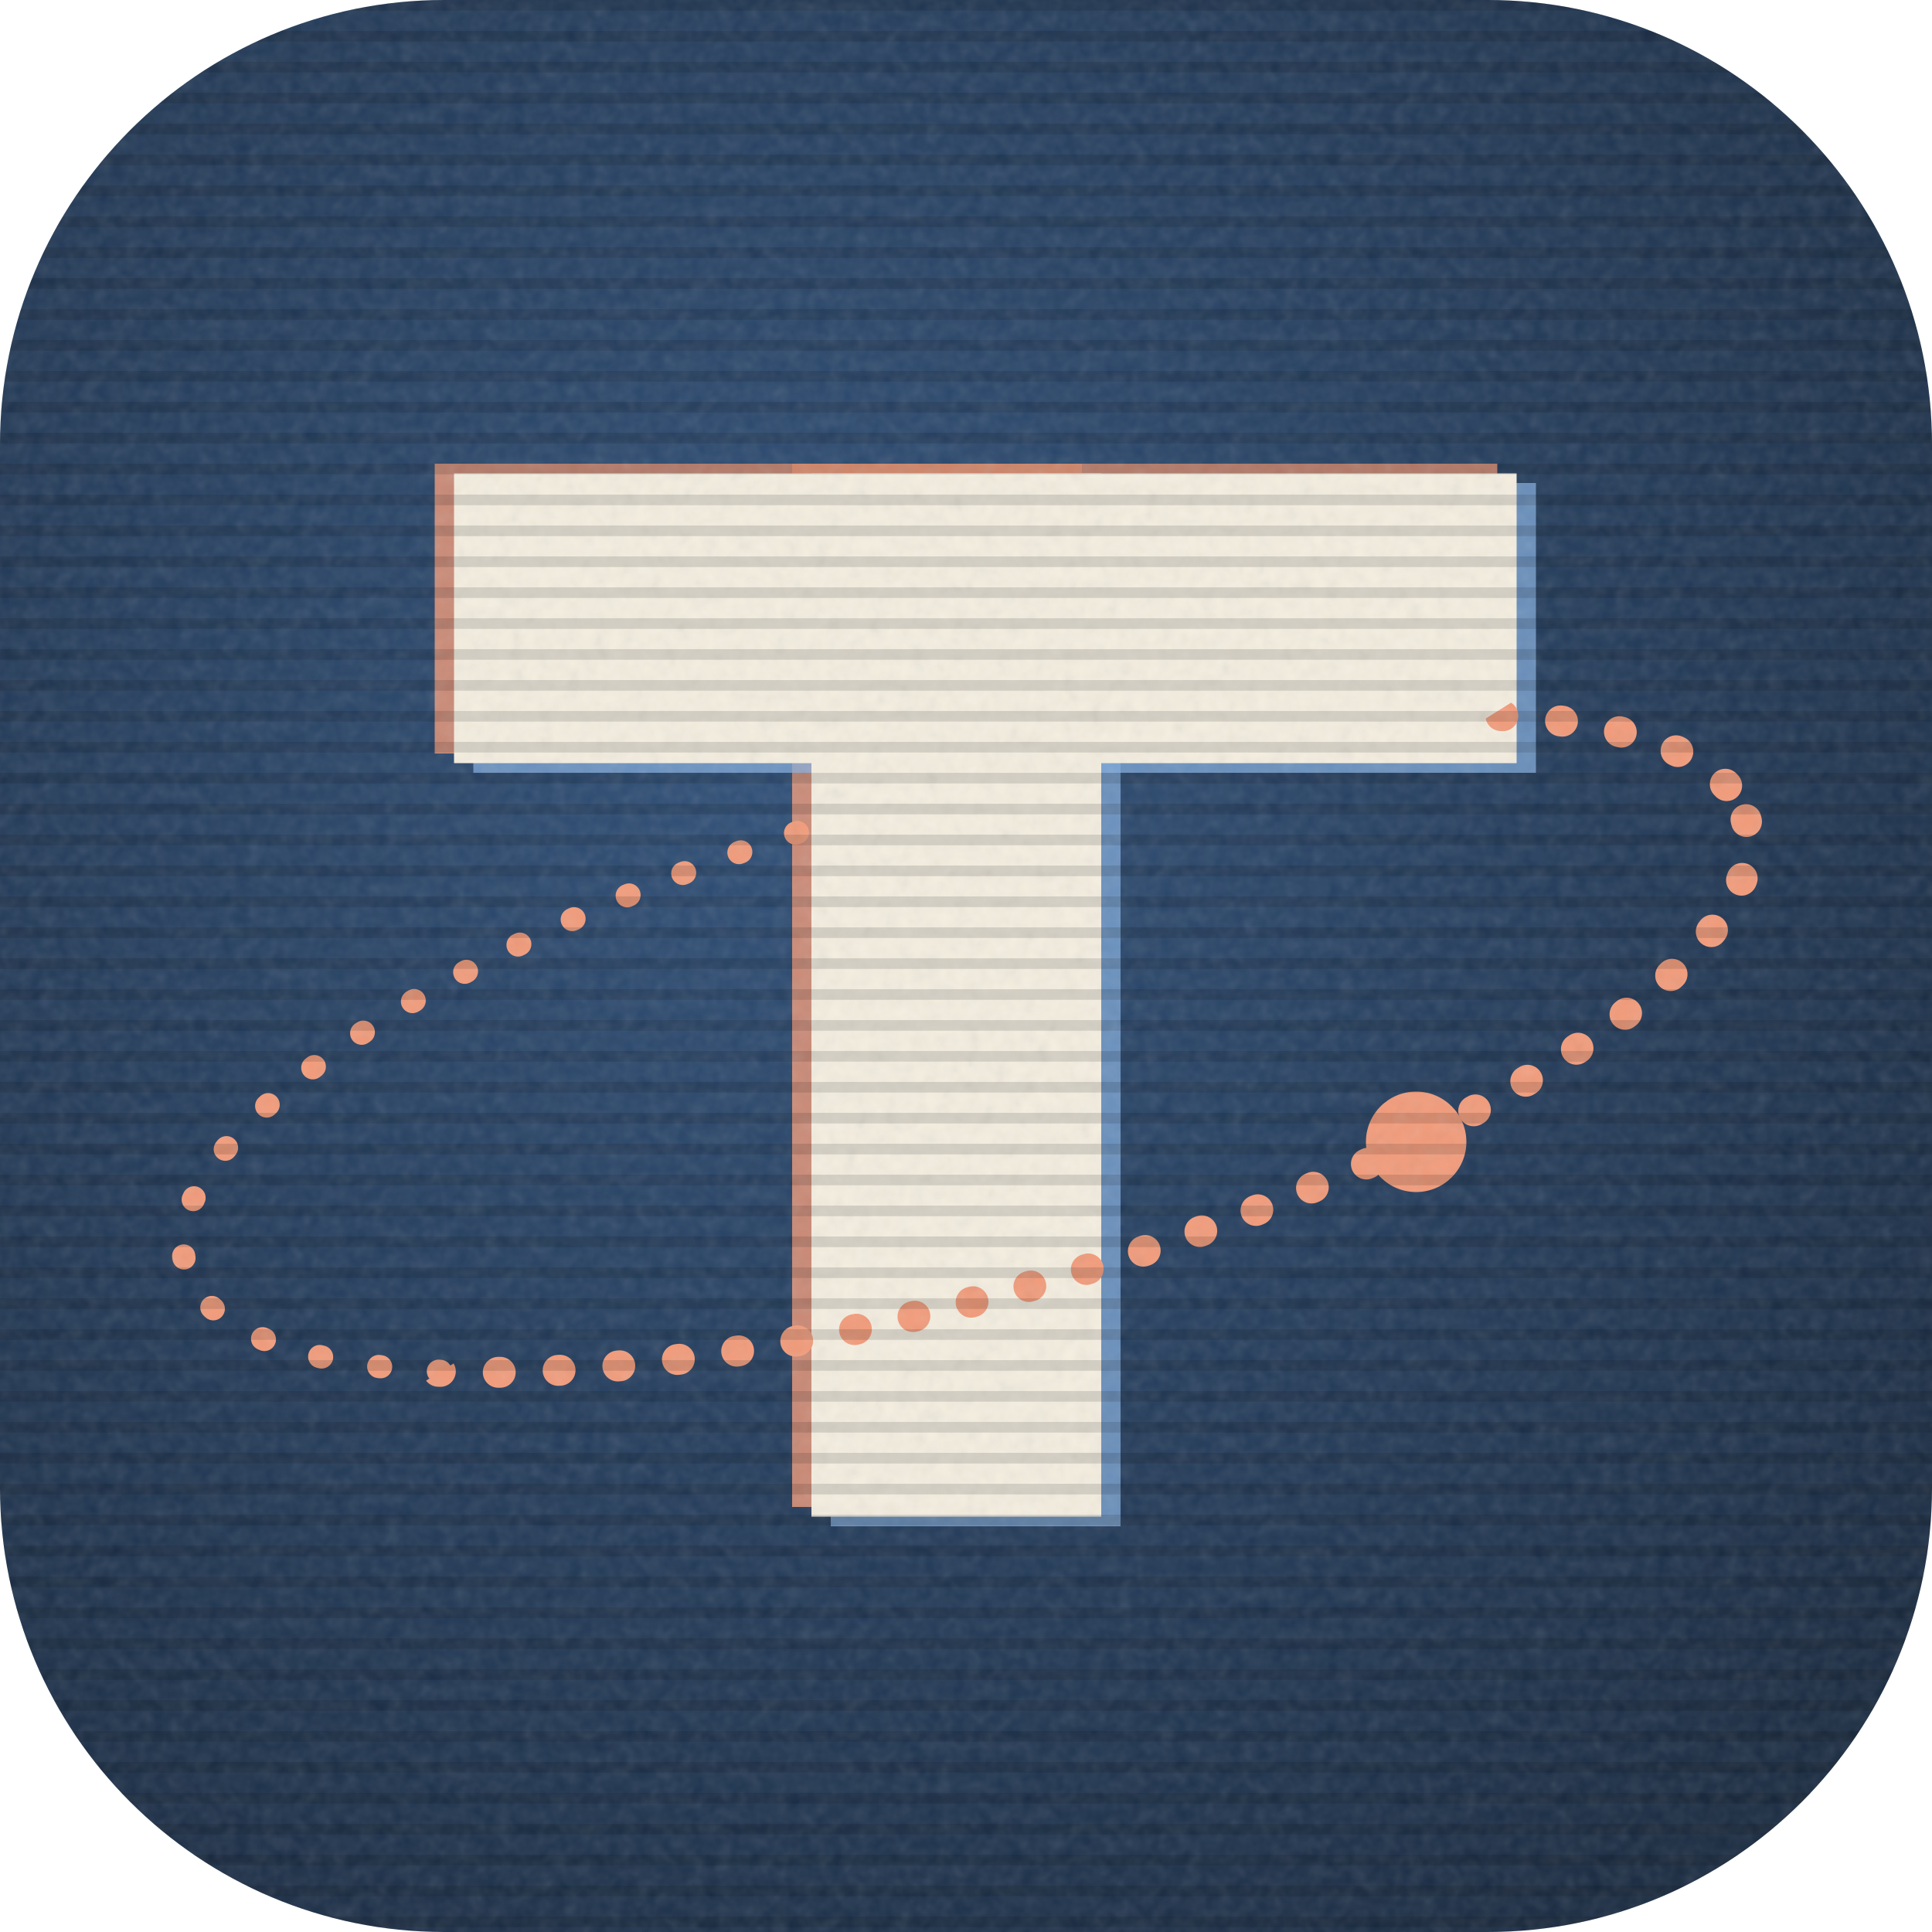
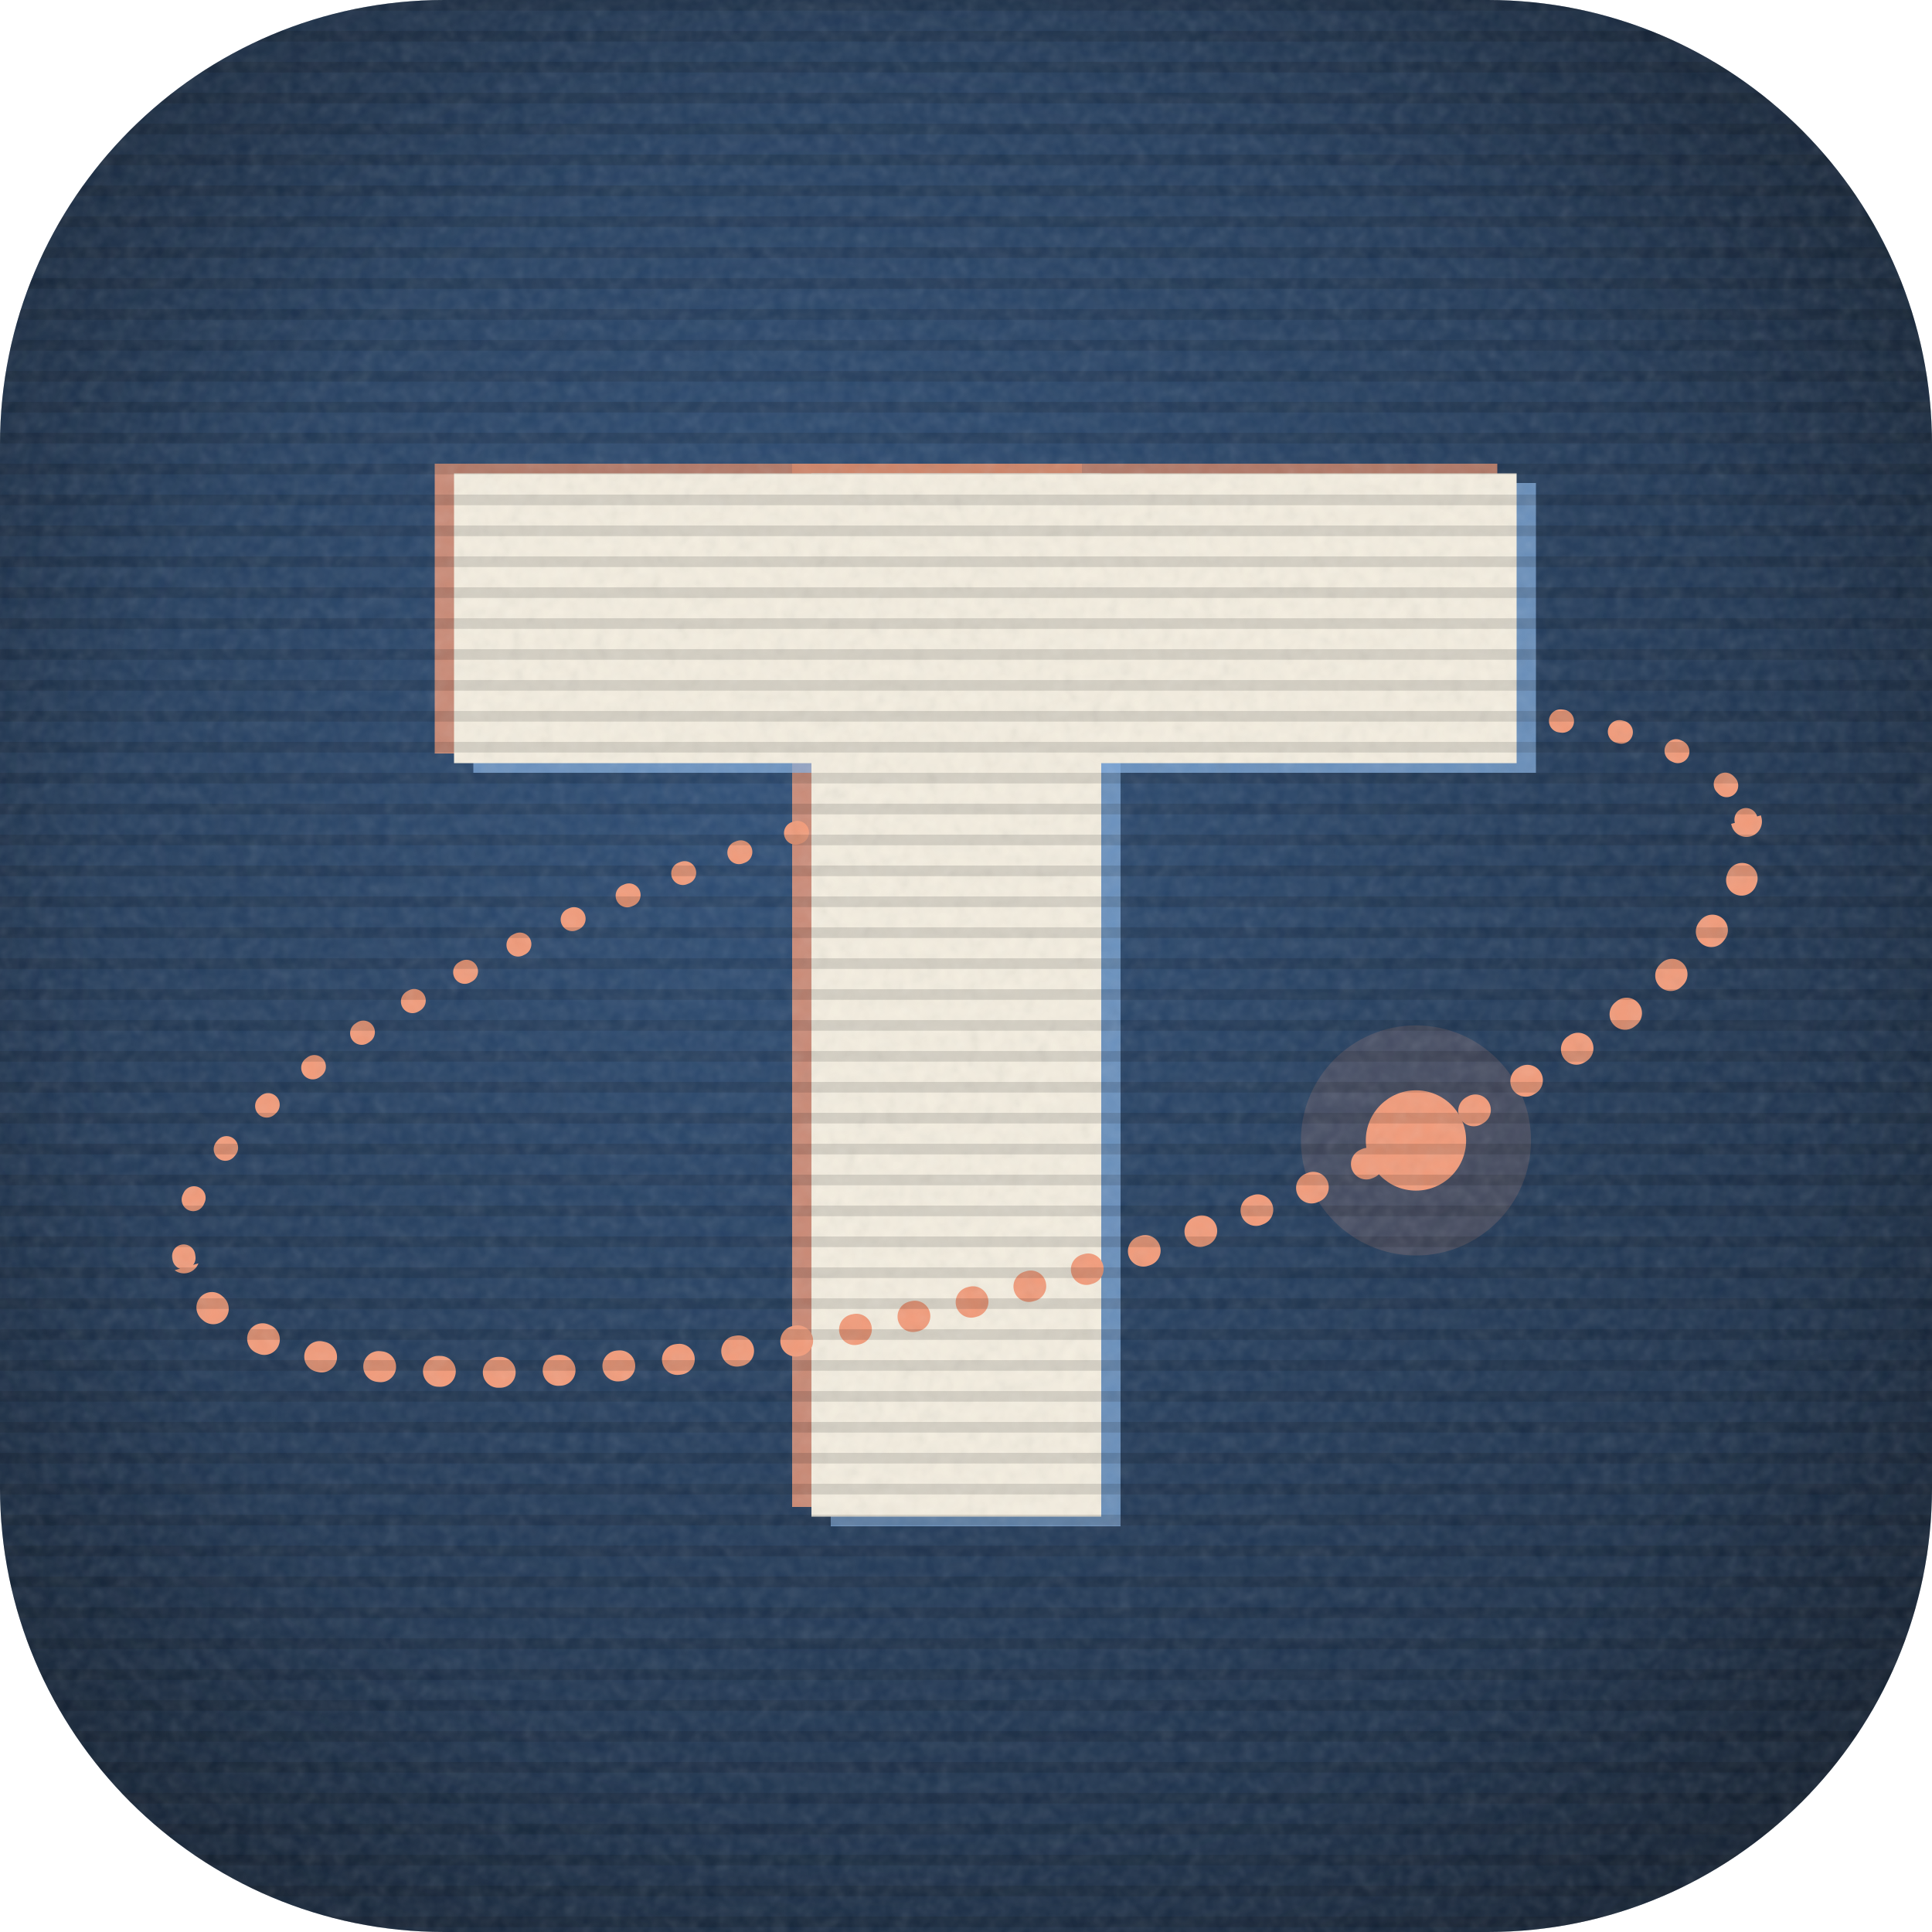
<svg xmlns="http://www.w3.org/2000/svg" width="512" height="512" viewBox="0 0 100 100">
+   <style>
+     .ball { transform: translate(73.29px, 59.03px) scale(1.191); animation: orbit 7s linear infinite; }
+     .roll { transform: translateY(-26px); animation: roll 4.8s linear infinite; }
+     .scan { animation: crawl 0.8s linear infinite; }
+     .warm { animation: warm 4.8s linear infinite; }
+     .cool { animation: cool 4.8s linear infinite; }
+     .dim { opacity: 0; animation: flicker 5.3s linear infinite; }
+     @keyframes orbit {
+       0.00% { transform: translate(73.29px, 59.03px) scale(1.191) }
+       1.39% { transform: translate(70.31px, 60.43px) scale(1.199) }
+       2.78% { transform: translate(67.18px, 61.78px) scale(1.207) }
+       4.17% { transform: translate(63.91px, 63.07px) scale(1.213) }
+       5.56% { transform: translate(60.54px, 64.30px) scale(1.217) }
+       6.94% { transform: translate(57.09px, 65.44px) scale(1.219) }
+       8.33% { transform: translate(53.58px, 66.50px) scale(1.220) }
+       9.72% { transform: translate(50.05px, 67.46px) scale(1.219) }
+       11.11% { transform: translate(46.52px, 68.32px) scale(1.217) }
+       12.50% { transform: translate(43.01px, 69.07px) scale(1.213) }
+       13.89% { transform: translate(39.56px, 69.70px) scale(1.207) }
+       15.28% { transform: translate(36.19px, 70.22px) scale(1.199) }
+       16.67% { transform: translate(32.92px, 70.61px) scale(1.191) }
+       18.06% { transform: translate(29.78px, 70.88px) scale(1.180) }
+       19.44% { transform: translate(26.79px, 71.01px) scale(1.169) }
+       20.83% { transform: translate(23.99px, 71.02px) scale(1.156) }
+       22.22% { transform: translate(21.38px, 70.90px) scale(1.141) }
+       23.61% { transform: translate(18.98px, 70.65px) scale(1.126) }
+       25.00% { transform: translate(16.83px, 70.27px) scale(1.110) }
+       26.39% { transform: translate(14.92px, 69.77px) scale(1.093) }
+       27.78% { transform: translate(13.29px, 69.15px) scale(1.075) }
+       29.17% { transform: translate(11.93px, 68.42px) scale(1.057) }
+       30.56% { transform: translate(10.86px, 67.57px) scale(1.038) }
+       31.94% { transform: translate(10.09px, 66.62px) scale(1.019) }
+       33.33% { transform: translate(9.63px, 65.58px) scale(1.000) }
+       34.72% { transform: translate(9.47px, 64.44px) scale(0.981) }
+       36.11% { transform: translate(9.62px, 63.23px) scale(0.962) }
+       37.50% { transform: translate(10.08px, 61.95px) scale(0.943) }
+       38.89% { transform: translate(10.84px, 60.60px) scale(0.925) }
+       40.28% { transform: translate(11.90px, 59.21px) scale(0.907) }
+       41.67% { transform: translate(13.24px, 57.78px) scale(0.890) }
+       43.06% { transform: translate(14.87px, 56.32px) scale(0.874) }
+       44.44% { transform: translate(16.77px, 54.84px) scale(0.859) }
+       45.83% { transform: translate(18.92px, 53.35px) scale(0.844) }
+       47.22% { transform: translate(21.30px, 51.87px) scale(0.831) }
+       48.61% { transform: translate(23.91px, 50.40px) scale(0.820) }
+       50.00% { transform: translate(26.71px, 48.97px) scale(0.809) }
+       51.39% { transform: translate(29.69px, 47.57px) scale(0.801) }
+       52.78% { transform: translate(32.82px, 46.22px) scale(0.793) }
+       54.17% { transform: translate(36.09px, 44.93px) scale(0.787) }
+       55.56% { transform: translate(39.46px, 43.70px) scale(0.783) }
+       56.94% { transform: translate(42.91px, 42.56px) scale(0.781) }
+       58.33% { transform: translate(46.42px, 41.50px) scale(0.780) }
+       59.72% { transform: translate(49.95px, 40.54px) scale(0.781) }
+       61.11% { transform: translate(53.48px, 39.68px) scale(0.783) }
+       62.50% { transform: translate(56.99px, 38.93px) scale(0.787) }
+       63.89% { transform: translate(60.44px, 38.30px) scale(0.793) }
+       65.28% { transform: translate(63.81px, 37.78px) scale(0.801) }
+       66.67% { transform: translate(67.08px, 37.39px) scale(0.809) }
+       68.06% { transform: translate(70.22px, 37.12px) scale(0.820) }
+       69.44% { transform: translate(73.21px, 36.99px) scale(0.831) }
+       70.83% { transform: translate(76.01px, 36.98px) scale(0.844) }
+       72.22% { transform: translate(78.62px, 37.10px) scale(0.859) }
+       73.61% { transform: translate(81.02px, 37.35px) scale(0.874) }
+       75.00% { transform: translate(83.17px, 37.73px) scale(0.890) }
+       76.39% { transform: translate(85.08px, 38.23px) scale(0.907) }
+       77.78% { transform: translate(86.71px, 38.85px) scale(0.925) }
+       79.17% { transform: translate(88.07px, 39.58px) scale(0.943) }
+       80.56% { transform: translate(89.14px, 40.43px) scale(0.962) }
+       81.94% { transform: translate(89.91px, 41.38px) scale(0.981) }
+       83.33% { transform: translate(90.37px, 42.42px) scale(1.000) }
+       84.72% { transform: translate(90.53px, 43.56px) scale(1.019) }
+       86.11% { transform: translate(90.38px, 44.77px) scale(1.038) }
+       87.50% { transform: translate(89.92px, 46.05px) scale(1.057) }
+       88.89% { transform: translate(89.16px, 47.40px) scale(1.075) }
+       90.28% { transform: translate(88.10px, 48.79px) scale(1.093) }
+       91.67% { transform: translate(86.76px, 50.22px) scale(1.110) }
+       93.06% { transform: translate(85.13px, 51.68px) scale(1.126) }
+       94.44% { transform: translate(83.23px, 53.16px) scale(1.141) }
+       95.83% { transform: translate(81.08px, 54.65px) scale(1.156) }
+       97.22% { transform: translate(78.70px, 56.13px) scale(1.169) }
+       98.61% { transform: translate(76.09px, 57.60px) scale(1.180) }
+       100.00% { transform: translate(73.29px, 59.03px) scale(1.191) }
+     }
+     @keyframes roll { to { transform: translateY(100px); } }
+     @keyframes crawl { to { transform: translateY(1.6px); } }
+     @keyframes warm {
+       0%, 33%, 39%, 100% { transform: translate(0, 0); }
+       34% { transform: translate(-1.4px, 0); }
+       35.5% { transform: translate(0.9px, 0.2px); }
+       37% { transform: translate(-0.6px, 0); }
+     }
+     @keyframes cool {
+       0%, 33%, 39%, 100% { transform: translate(0, 0); }
+       34% { transform: translate(1.4px, 0); }
+       35.5% { transform: translate(-0.9px, -0.2px); }
+       37% { transform: translate(0.6px, 0); }
+     }
+     @keyframes flicker {
+       0%, 40%, 43%, 76%, 78%, 100% { opacity: 0; }
+       41% { opacity: 1; }
+       42% { opacity: 0.4; }
+       77% { opacity: 0.6; }
+     }
+     @media (prefers-reduced-motion: reduce) {
+       * { animation: none !important; }
+     }
+   </style>
  <defs>
    <clipPath id="tile">
      <rect width="100" height="100" rx="23" />
    </clipPath>
    <radialGradient id="glow" cx="0.42" cy="0.38" r="0.75">
      <stop offset="0" stop-color="#2F5079" />
      <stop offset="1" stop-color="#18293F" />
    </radialGradient>
+     <radialGradient id="tube" cx="0.5" cy="0.5" r="0.72">
+       <stop offset="0.62" stop-color="#000" stop-opacity="0" />
+       <stop offset="1" stop-color="#000" stop-opacity="0.38" />
+     </radialGradient>
+     <linearGradient id="band" x1="0" y1="0" x2="0" y2="1">
+       <stop offset="0" stop-color="#F4EEE0" stop-opacity="0" />
+       <stop offset="0.75" stop-color="#F4EEE0" stop-opacity="0.07" />
+       <stop offset="0.92" stop-color="#F4EEE0" stop-opacity="0.16" />
+       <stop offset="1" stop-color="#F4EEE0" stop-opacity="0" />
+     </linearGradient>
    <pattern id="scan" width="1.6" height="1.6" patternUnits="userSpaceOnUse">
      <rect width="1.6" height="0.55" fill="#000" fill-opacity="0.13" />
    </pattern>
    <filter id="grain" x="0" y="0" width="100%" height="100%">
      <feTurbulence type="fractalNoise" baseFrequency="1.4" numOctaves="2" stitchTiles="stitch" />
      <feColorMatrix type="saturate" values="0" />
      <feComponentTransfer>
        <feFuncA type="table" tableValues="0 0.16" />
      </feComponentTransfer>
    </filter>
    <clipPath id="front">
      <rect x="-20" y="54" width="140" height="60" transform="rotate(-16 50 54)" />
    </clipPath>
+     <clipPath id="back">
+       <rect x="-20" y="-6" width="140" height="60" transform="rotate(-16 50 54)" />
+     </clipPath>
+     <g id="orb">
+       <circle r="5" fill="#F29B7A" fill-opacity="0.16" />
+       <circle r="2.18" fill="#F29B7A" />
+     </g>
  </defs>
  <g clip-path="url(#tile)">
    <rect width="100" height="100" fill="url(#glow)" />
    <ellipse cx="50" cy="54" rx="42" ry="13" transform="rotate(-16 50 54)" fill="none" stroke="#F29B7A" stroke-width="1.2" stroke-dasharray="0.1 3" stroke-linecap="round" />
-     <g fill="#F29B7A" fill-opacity="0.8">
+     <g clip-path="url(#back)">
+       <use href="#orb" class="ball" />
+     </g>
+     <g class="warm" fill="#F29B7A" fill-opacity="0.8">
      <rect x="22.5" y="24" width="55" height="15" />
      <rect x="41" y="24" width="15" height="54" />
    </g>
-     <g fill="#7FA9D9" fill-opacity="0.75">
+     <g class="cool" fill="#7FA9D9" fill-opacity="0.75">
      <rect x="24.5" y="25" width="55" height="15" />
      <rect x="43" y="25" width="15" height="54" />
    </g>
    <g fill="#F4EEE0">
      <rect x="23.5" y="24.5" width="55" height="15" />
      <rect x="42" y="24.5" width="15" height="54" />
    </g>
-     <ellipse clip-path="url(#front)" cx="50" cy="54" rx="42" ry="13" transform="rotate(-16 50 54)" fill="none" stroke="#F29B7A" stroke-width="1.6" stroke-dasharray="0.1 3" stroke-linecap="round" />
-     <circle cx="73.3" cy="59.1" r="2.6" fill="#F29B7A" />
-     <rect width="100" height="100" fill="url(#scan)" />
+     <g clip-path="url(#front)">
+       <ellipse cx="50" cy="54" rx="42" ry="13" transform="rotate(-16 50 54)" fill="none" stroke="#F29B7A" stroke-width="1.6" stroke-dasharray="0.1 3" stroke-linecap="round" />
+       <use href="#orb" class="ball" />
+     </g>
+     <rect class="roll" width="100" height="26" fill="url(#band)" />
+     <rect class="scan" y="-1.6" width="100" height="103.2" fill="url(#scan)" />
+     <rect class="dim" width="100" height="100" fill="#000" fill-opacity="0.09" />
+     <rect width="100" height="100" fill="url(#tube)" />
    <rect width="100" height="100" filter="url(#grain)" />
  </g>
</svg>
